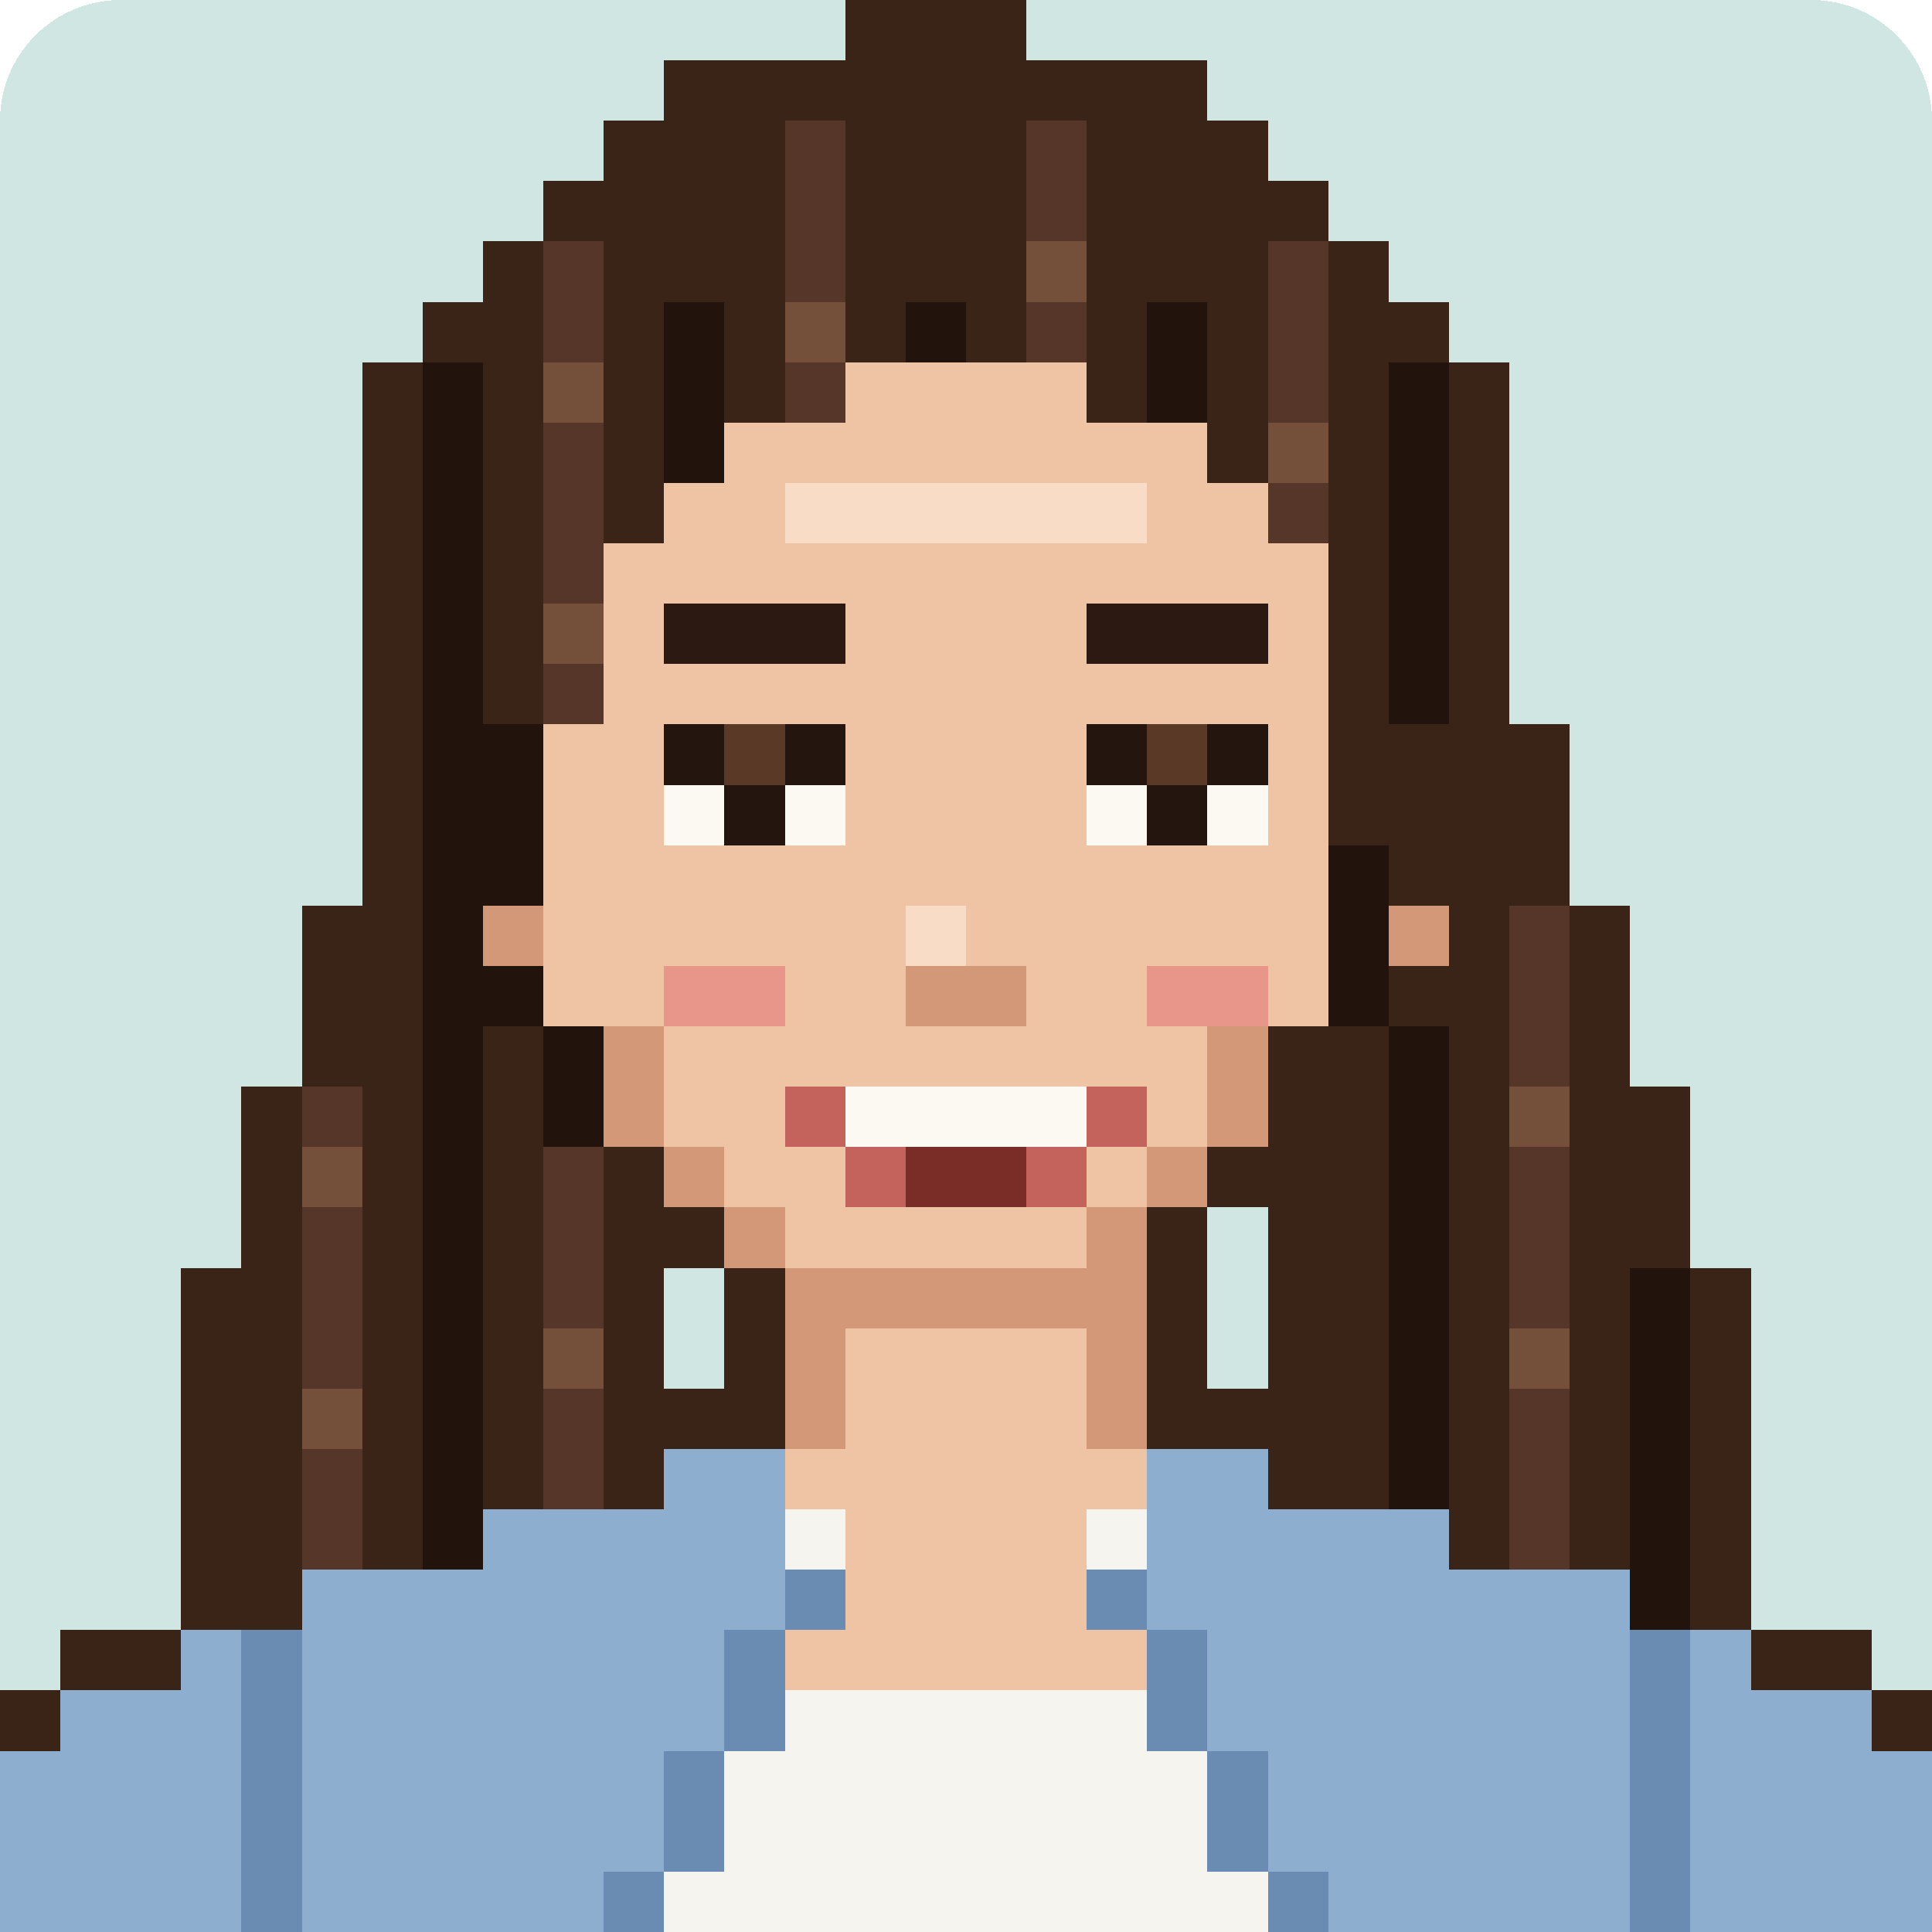
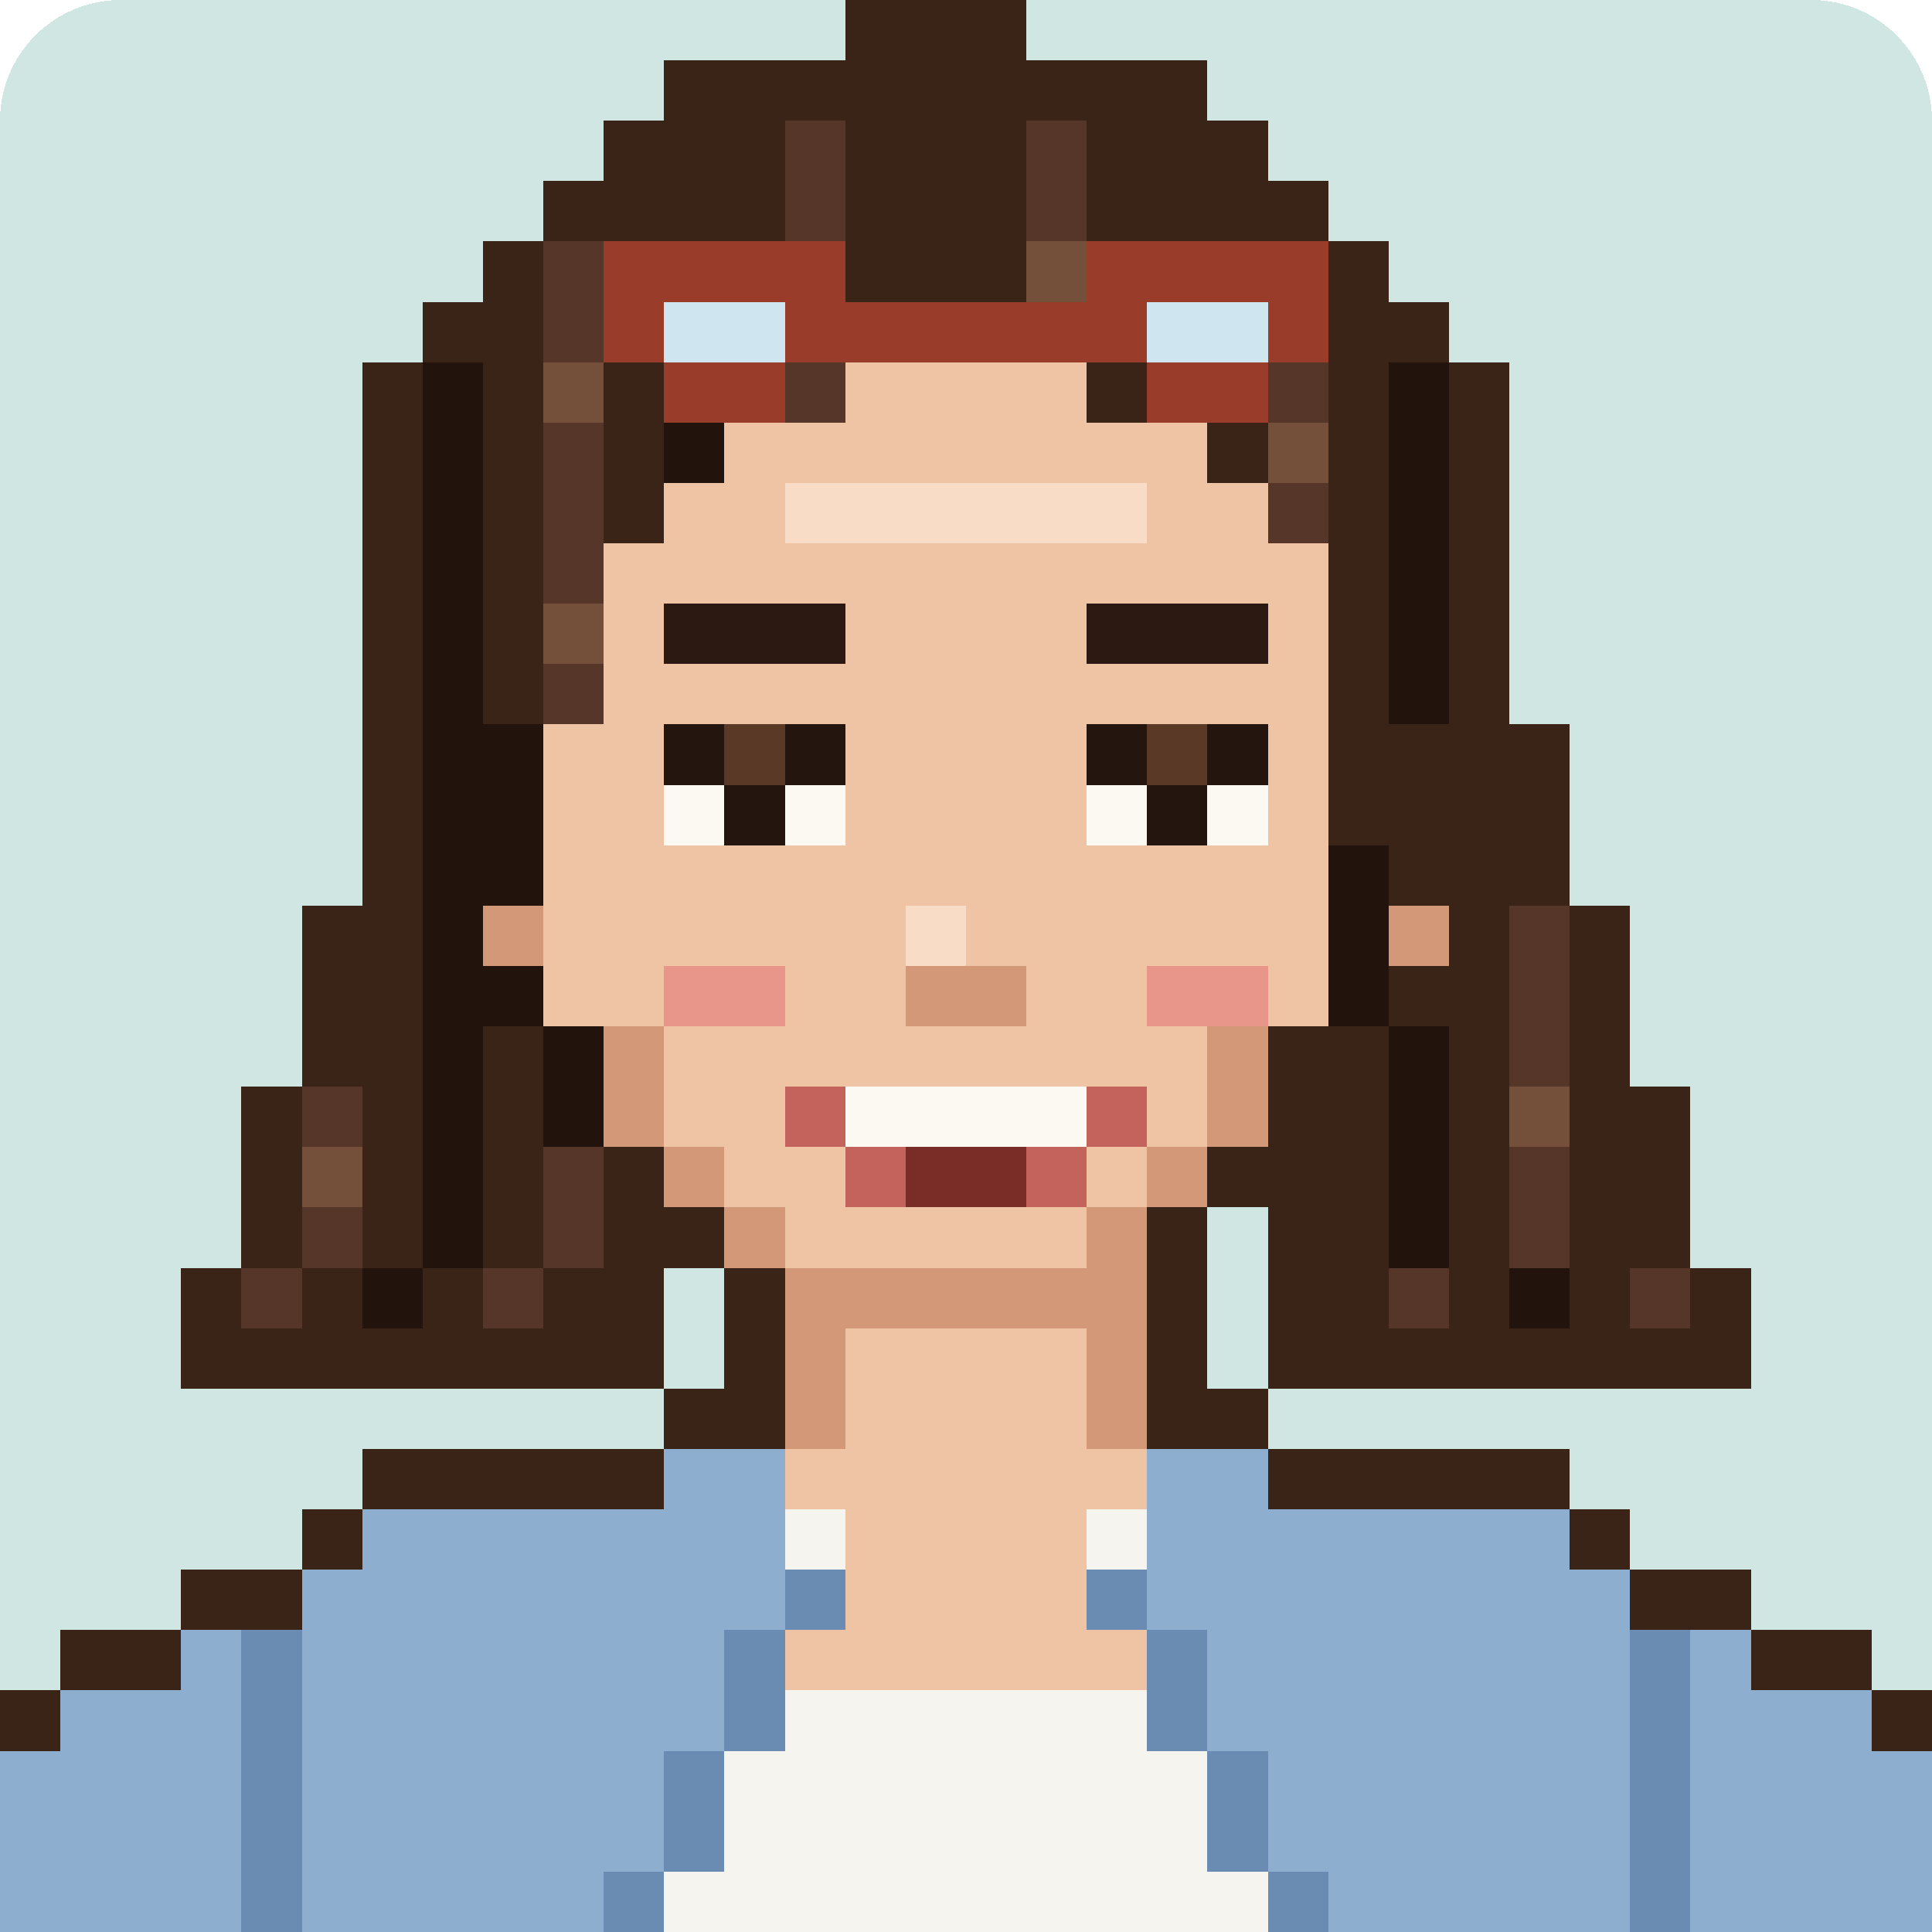
<svg xmlns="http://www.w3.org/2000/svg" viewBox="0 0 32 32" width="96" height="96" shape-rendering="crispEdges">
  <rect width="32" height="32" rx="2" fill="#cfe6e2" />
  <rect x="14" y="0" width="3" height="1" fill="#3a2418" />
  <rect x="11" y="1" width="9" height="1" fill="#3a2418" />
  <rect x="10" y="2" width="3" height="1" fill="#3a2418" />
  <rect x="13" y="2" width="1" height="1" fill="#563628" />
  <rect x="14" y="2" width="3" height="1" fill="#3a2418" />
  <rect x="17" y="2" width="1" height="1" fill="#563628" />
  <rect x="18" y="2" width="3" height="1" fill="#3a2418" />
  <rect x="9" y="3" width="4" height="1" fill="#3a2418" />
  <rect x="13" y="3" width="1" height="1" fill="#563628" />
  <rect x="14" y="3" width="3" height="1" fill="#3a2418" />
  <rect x="17" y="3" width="1" height="1" fill="#563628" />
  <rect x="18" y="3" width="4" height="1" fill="#3a2418" />
  <rect x="8" y="4" width="1" height="1" fill="#3a2418" />
  <rect x="9" y="4" width="1" height="1" fill="#563628" />
-   <rect x="10" y="4" width="3" height="1" fill="#3a2418" />
-   <rect x="13" y="4" width="1" height="1" fill="#563628" />
+   <rect x="10" y="4" width="4" height="1" fill="#9a3c2a" />
  <rect x="14" y="4" width="3" height="1" fill="#3a2418" />
  <rect x="17" y="4" width="1" height="1" fill="#74503a" />
-   <rect x="18" y="4" width="3" height="1" fill="#3a2418" />
-   <rect x="21" y="4" width="1" height="1" fill="#563628" />
+   <rect x="18" y="4" width="4" height="1" fill="#9a3c2a" />
  <rect x="22" y="4" width="1" height="1" fill="#3a2418" />
  <rect x="7" y="5" width="2" height="1" fill="#3a2418" />
  <rect x="9" y="5" width="1" height="1" fill="#563628" />
-   <rect x="10" y="5" width="1" height="1" fill="#3a2418" />
-   <rect x="11" y="5" width="1" height="1" fill="#22130c" />
-   <rect x="12" y="5" width="1" height="1" fill="#3a2418" />
-   <rect x="13" y="5" width="1" height="1" fill="#74503a" />
-   <rect x="14" y="5" width="1" height="1" fill="#3a2418" />
-   <rect x="15" y="5" width="1" height="1" fill="#22130c" />
-   <rect x="16" y="5" width="1" height="1" fill="#3a2418" />
-   <rect x="17" y="5" width="1" height="1" fill="#563628" />
-   <rect x="18" y="5" width="1" height="1" fill="#3a2418" />
-   <rect x="19" y="5" width="1" height="1" fill="#22130c" />
-   <rect x="20" y="5" width="1" height="1" fill="#3a2418" />
-   <rect x="21" y="5" width="1" height="1" fill="#563628" />
+   <rect x="10" y="5" width="1" height="1" fill="#9a3c2a" />
+   <rect x="11" y="5" width="2" height="1" fill="#cfe6f0" />
+   <rect x="13" y="5" width="6" height="1" fill="#9a3c2a" />
+   <rect x="19" y="5" width="2" height="1" fill="#cfe6f0" />
+   <rect x="21" y="5" width="1" height="1" fill="#9a3c2a" />
  <rect x="22" y="5" width="2" height="1" fill="#3a2418" />
  <rect x="6" y="6" width="1" height="1" fill="#3a2418" />
  <rect x="7" y="6" width="1" height="1" fill="#22130c" />
  <rect x="8" y="6" width="1" height="1" fill="#3a2418" />
  <rect x="9" y="6" width="1" height="1" fill="#74503a" />
  <rect x="10" y="6" width="1" height="1" fill="#3a2418" />
-   <rect x="11" y="6" width="1" height="1" fill="#22130c" />
-   <rect x="12" y="6" width="1" height="1" fill="#3a2418" />
+   <rect x="11" y="6" width="2" height="1" fill="#9a3c2a" />
  <rect x="13" y="6" width="1" height="1" fill="#563628" />
  <rect x="14" y="6" width="4" height="1" fill="#efc4a4" />
  <rect x="18" y="6" width="1" height="1" fill="#3a2418" />
-   <rect x="19" y="6" width="1" height="1" fill="#22130c" />
-   <rect x="20" y="6" width="1" height="1" fill="#3a2418" />
+   <rect x="19" y="6" width="2" height="1" fill="#9a3c2a" />
  <rect x="21" y="6" width="1" height="1" fill="#563628" />
  <rect x="22" y="6" width="1" height="1" fill="#3a2418" />
  <rect x="23" y="6" width="1" height="1" fill="#22130c" />
  <rect x="24" y="6" width="1" height="1" fill="#3a2418" />
  <rect x="6" y="7" width="1" height="1" fill="#3a2418" />
  <rect x="7" y="7" width="1" height="1" fill="#22130c" />
  <rect x="8" y="7" width="1" height="1" fill="#3a2418" />
  <rect x="9" y="7" width="1" height="1" fill="#563628" />
  <rect x="10" y="7" width="1" height="1" fill="#3a2418" />
  <rect x="11" y="7" width="1" height="1" fill="#22130c" />
  <rect x="12" y="7" width="8" height="1" fill="#efc4a4" />
  <rect x="20" y="7" width="1" height="1" fill="#3a2418" />
  <rect x="21" y="7" width="1" height="1" fill="#74503a" />
  <rect x="22" y="7" width="1" height="1" fill="#3a2418" />
  <rect x="23" y="7" width="1" height="1" fill="#22130c" />
  <rect x="24" y="7" width="1" height="1" fill="#3a2418" />
  <rect x="6" y="8" width="1" height="1" fill="#3a2418" />
  <rect x="7" y="8" width="1" height="1" fill="#22130c" />
  <rect x="8" y="8" width="1" height="1" fill="#3a2418" />
  <rect x="9" y="8" width="1" height="1" fill="#563628" />
  <rect x="10" y="8" width="1" height="1" fill="#3a2418" />
  <rect x="11" y="8" width="2" height="1" fill="#efc4a4" />
  <rect x="13" y="8" width="6" height="1" fill="#f9dcc6" />
  <rect x="19" y="8" width="2" height="1" fill="#efc4a4" />
  <rect x="21" y="8" width="1" height="1" fill="#563628" />
  <rect x="22" y="8" width="1" height="1" fill="#3a2418" />
  <rect x="23" y="8" width="1" height="1" fill="#22130c" />
  <rect x="24" y="8" width="1" height="1" fill="#3a2418" />
  <rect x="6" y="9" width="1" height="1" fill="#3a2418" />
  <rect x="7" y="9" width="1" height="1" fill="#22130c" />
  <rect x="8" y="9" width="1" height="1" fill="#3a2418" />
  <rect x="9" y="9" width="1" height="1" fill="#563628" />
  <rect x="10" y="9" width="12" height="1" fill="#efc4a4" />
  <rect x="22" y="9" width="1" height="1" fill="#3a2418" />
  <rect x="23" y="9" width="1" height="1" fill="#22130c" />
  <rect x="24" y="9" width="1" height="1" fill="#3a2418" />
  <rect x="6" y="10" width="1" height="1" fill="#3a2418" />
  <rect x="7" y="10" width="1" height="1" fill="#22130c" />
  <rect x="8" y="10" width="1" height="1" fill="#3a2418" />
  <rect x="9" y="10" width="1" height="1" fill="#74503a" />
  <rect x="10" y="10" width="1" height="1" fill="#efc4a4" />
  <rect x="11" y="10" width="3" height="1" fill="#2c1a12" />
  <rect x="14" y="10" width="4" height="1" fill="#efc4a4" />
  <rect x="18" y="10" width="3" height="1" fill="#2c1a12" />
  <rect x="21" y="10" width="1" height="1" fill="#efc4a4" />
  <rect x="22" y="10" width="1" height="1" fill="#3a2418" />
  <rect x="23" y="10" width="1" height="1" fill="#22130c" />
  <rect x="24" y="10" width="1" height="1" fill="#3a2418" />
  <rect x="6" y="11" width="1" height="1" fill="#3a2418" />
  <rect x="7" y="11" width="1" height="1" fill="#22130c" />
  <rect x="8" y="11" width="1" height="1" fill="#3a2418" />
  <rect x="9" y="11" width="1" height="1" fill="#563628" />
  <rect x="10" y="11" width="12" height="1" fill="#efc4a4" />
  <rect x="22" y="11" width="1" height="1" fill="#3a2418" />
  <rect x="23" y="11" width="1" height="1" fill="#22130c" />
  <rect x="24" y="11" width="1" height="1" fill="#3a2418" />
  <rect x="6" y="12" width="1" height="1" fill="#3a2418" />
  <rect x="7" y="12" width="2" height="1" fill="#22130c" />
  <rect x="9" y="12" width="2" height="1" fill="#efc4a4" />
  <rect x="11" y="12" width="1" height="1" fill="#24160e" />
  <rect x="12" y="12" width="1" height="1" fill="#5a3a26" />
  <rect x="13" y="12" width="1" height="1" fill="#24160e" />
  <rect x="14" y="12" width="4" height="1" fill="#efc4a4" />
  <rect x="18" y="12" width="1" height="1" fill="#24160e" />
  <rect x="19" y="12" width="1" height="1" fill="#5a3a26" />
  <rect x="20" y="12" width="1" height="1" fill="#24160e" />
  <rect x="21" y="12" width="1" height="1" fill="#efc4a4" />
  <rect x="22" y="12" width="4" height="1" fill="#3a2418" />
  <rect x="6" y="13" width="1" height="1" fill="#3a2418" />
  <rect x="7" y="13" width="2" height="1" fill="#22130c" />
  <rect x="9" y="13" width="2" height="1" fill="#efc4a4" />
  <rect x="11" y="13" width="1" height="1" fill="#fcf8f2" />
  <rect x="12" y="13" width="1" height="1" fill="#24160e" />
  <rect x="13" y="13" width="1" height="1" fill="#fcf8f2" />
  <rect x="14" y="13" width="4" height="1" fill="#efc4a4" />
  <rect x="18" y="13" width="1" height="1" fill="#fcf8f2" />
  <rect x="19" y="13" width="1" height="1" fill="#24160e" />
  <rect x="20" y="13" width="1" height="1" fill="#fcf8f2" />
  <rect x="21" y="13" width="1" height="1" fill="#efc4a4" />
  <rect x="22" y="13" width="4" height="1" fill="#3a2418" />
  <rect x="6" y="14" width="1" height="1" fill="#3a2418" />
  <rect x="7" y="14" width="2" height="1" fill="#22130c" />
  <rect x="9" y="14" width="13" height="1" fill="#efc4a4" />
  <rect x="22" y="14" width="1" height="1" fill="#22130c" />
  <rect x="23" y="14" width="3" height="1" fill="#3a2418" />
  <rect x="5" y="15" width="2" height="1" fill="#3a2418" />
  <rect x="7" y="15" width="1" height="1" fill="#22130c" />
  <rect x="8" y="15" width="1" height="1" fill="#d29878" />
  <rect x="9" y="15" width="6" height="1" fill="#efc4a4" />
  <rect x="15" y="15" width="1" height="1" fill="#f9dcc6" />
  <rect x="16" y="15" width="6" height="1" fill="#efc4a4" />
  <rect x="22" y="15" width="1" height="1" fill="#22130c" />
  <rect x="23" y="15" width="1" height="1" fill="#d29878" />
  <rect x="24" y="15" width="1" height="1" fill="#3a2418" />
  <rect x="25" y="15" width="1" height="1" fill="#563628" />
  <rect x="26" y="15" width="1" height="1" fill="#3a2418" />
  <rect x="5" y="16" width="2" height="1" fill="#3a2418" />
  <rect x="7" y="16" width="2" height="1" fill="#22130c" />
  <rect x="9" y="16" width="2" height="1" fill="#efc4a4" />
  <rect x="11" y="16" width="2" height="1" fill="#e8968a" />
  <rect x="13" y="16" width="2" height="1" fill="#efc4a4" />
  <rect x="15" y="16" width="2" height="1" fill="#d29878" />
  <rect x="17" y="16" width="2" height="1" fill="#efc4a4" />
  <rect x="19" y="16" width="2" height="1" fill="#e8968a" />
  <rect x="21" y="16" width="1" height="1" fill="#efc4a4" />
  <rect x="22" y="16" width="1" height="1" fill="#22130c" />
  <rect x="23" y="16" width="2" height="1" fill="#3a2418" />
  <rect x="25" y="16" width="1" height="1" fill="#563628" />
  <rect x="26" y="16" width="1" height="1" fill="#3a2418" />
  <rect x="5" y="17" width="2" height="1" fill="#3a2418" />
  <rect x="7" y="17" width="1" height="1" fill="#22130c" />
  <rect x="8" y="17" width="1" height="1" fill="#3a2418" />
  <rect x="9" y="17" width="1" height="1" fill="#22130c" />
  <rect x="10" y="17" width="1" height="1" fill="#d29878" />
  <rect x="11" y="17" width="9" height="1" fill="#efc4a4" />
  <rect x="20" y="17" width="1" height="1" fill="#d29878" />
  <rect x="21" y="17" width="2" height="1" fill="#3a2418" />
  <rect x="23" y="17" width="1" height="1" fill="#22130c" />
  <rect x="24" y="17" width="1" height="1" fill="#3a2418" />
  <rect x="25" y="17" width="1" height="1" fill="#563628" />
  <rect x="26" y="17" width="1" height="1" fill="#3a2418" />
  <rect x="4" y="18" width="1" height="1" fill="#3a2418" />
  <rect x="5" y="18" width="1" height="1" fill="#563628" />
  <rect x="6" y="18" width="1" height="1" fill="#3a2418" />
  <rect x="7" y="18" width="1" height="1" fill="#22130c" />
  <rect x="8" y="18" width="1" height="1" fill="#3a2418" />
  <rect x="9" y="18" width="1" height="1" fill="#22130c" />
  <rect x="10" y="18" width="1" height="1" fill="#d29878" />
  <rect x="11" y="18" width="2" height="1" fill="#efc4a4" />
  <rect x="13" y="18" width="1" height="1" fill="#c4625c" />
  <rect x="14" y="18" width="4" height="1" fill="#fcf8f2" />
  <rect x="18" y="18" width="1" height="1" fill="#c4625c" />
  <rect x="19" y="18" width="1" height="1" fill="#efc4a4" />
  <rect x="20" y="18" width="1" height="1" fill="#d29878" />
  <rect x="21" y="18" width="2" height="1" fill="#3a2418" />
  <rect x="23" y="18" width="1" height="1" fill="#22130c" />
  <rect x="24" y="18" width="1" height="1" fill="#3a2418" />
  <rect x="25" y="18" width="1" height="1" fill="#74503a" />
  <rect x="26" y="18" width="2" height="1" fill="#3a2418" />
  <rect x="4" y="19" width="1" height="1" fill="#3a2418" />
  <rect x="5" y="19" width="1" height="1" fill="#74503a" />
  <rect x="6" y="19" width="1" height="1" fill="#3a2418" />
  <rect x="7" y="19" width="1" height="1" fill="#22130c" />
  <rect x="8" y="19" width="1" height="1" fill="#3a2418" />
  <rect x="9" y="19" width="1" height="1" fill="#563628" />
  <rect x="10" y="19" width="1" height="1" fill="#3a2418" />
  <rect x="11" y="19" width="1" height="1" fill="#d29878" />
  <rect x="12" y="19" width="2" height="1" fill="#efc4a4" />
  <rect x="14" y="19" width="1" height="1" fill="#c4625c" />
  <rect x="15" y="19" width="2" height="1" fill="#7a2c26" />
  <rect x="17" y="19" width="1" height="1" fill="#c4625c" />
  <rect x="18" y="19" width="1" height="1" fill="#efc4a4" />
  <rect x="19" y="19" width="1" height="1" fill="#d29878" />
  <rect x="20" y="19" width="3" height="1" fill="#3a2418" />
  <rect x="23" y="19" width="1" height="1" fill="#22130c" />
  <rect x="24" y="19" width="1" height="1" fill="#3a2418" />
  <rect x="25" y="19" width="1" height="1" fill="#563628" />
  <rect x="26" y="19" width="2" height="1" fill="#3a2418" />
  <rect x="4" y="20" width="1" height="1" fill="#3a2418" />
  <rect x="5" y="20" width="1" height="1" fill="#563628" />
  <rect x="6" y="20" width="1" height="1" fill="#3a2418" />
  <rect x="7" y="20" width="1" height="1" fill="#22130c" />
  <rect x="8" y="20" width="1" height="1" fill="#3a2418" />
  <rect x="9" y="20" width="1" height="1" fill="#563628" />
  <rect x="10" y="20" width="2" height="1" fill="#3a2418" />
  <rect x="12" y="20" width="1" height="1" fill="#d29878" />
  <rect x="13" y="20" width="5" height="1" fill="#efc4a4" />
  <rect x="18" y="20" width="1" height="1" fill="#d29878" />
  <rect x="19" y="20" width="1" height="1" fill="#3a2418" />
  <rect x="21" y="20" width="2" height="1" fill="#3a2418" />
  <rect x="23" y="20" width="1" height="1" fill="#22130c" />
  <rect x="24" y="20" width="1" height="1" fill="#3a2418" />
  <rect x="25" y="20" width="1" height="1" fill="#563628" />
  <rect x="26" y="20" width="2" height="1" fill="#3a2418" />
-   <rect x="3" y="21" width="2" height="1" fill="#3a2418" />
-   <rect x="5" y="21" width="1" height="1" fill="#563628" />
-   <rect x="6" y="21" width="1" height="1" fill="#3a2418" />
-   <rect x="7" y="21" width="1" height="1" fill="#22130c" />
-   <rect x="8" y="21" width="1" height="1" fill="#3a2418" />
-   <rect x="9" y="21" width="1" height="1" fill="#563628" />
-   <rect x="10" y="21" width="1" height="1" fill="#3a2418" />
+   <rect x="3" y="21" width="1" height="1" fill="#3a2418" />
+   <rect x="4" y="21" width="1" height="1" fill="#563628" />
+   <rect x="5" y="21" width="1" height="1" fill="#3a2418" />
+   <rect x="6" y="21" width="1" height="1" fill="#22130c" />
+   <rect x="7" y="21" width="1" height="1" fill="#3a2418" />
+   <rect x="8" y="21" width="1" height="1" fill="#563628" />
+   <rect x="9" y="21" width="2" height="1" fill="#3a2418" />
  <rect x="12" y="21" width="1" height="1" fill="#3a2418" />
  <rect x="13" y="21" width="6" height="1" fill="#d29878" />
  <rect x="19" y="21" width="1" height="1" fill="#3a2418" />
  <rect x="21" y="21" width="2" height="1" fill="#3a2418" />
-   <rect x="23" y="21" width="1" height="1" fill="#22130c" />
+   <rect x="23" y="21" width="1" height="1" fill="#563628" />
  <rect x="24" y="21" width="1" height="1" fill="#3a2418" />
-   <rect x="25" y="21" width="1" height="1" fill="#563628" />
+   <rect x="25" y="21" width="1" height="1" fill="#22130c" />
  <rect x="26" y="21" width="1" height="1" fill="#3a2418" />
-   <rect x="27" y="21" width="1" height="1" fill="#22130c" />
+   <rect x="27" y="21" width="1" height="1" fill="#563628" />
  <rect x="28" y="21" width="1" height="1" fill="#3a2418" />
-   <rect x="3" y="22" width="2" height="1" fill="#3a2418" />
-   <rect x="5" y="22" width="1" height="1" fill="#563628" />
-   <rect x="6" y="22" width="1" height="1" fill="#3a2418" />
-   <rect x="7" y="22" width="1" height="1" fill="#22130c" />
-   <rect x="8" y="22" width="1" height="1" fill="#3a2418" />
-   <rect x="9" y="22" width="1" height="1" fill="#74503a" />
-   <rect x="10" y="22" width="1" height="1" fill="#3a2418" />
+   <rect x="3" y="22" width="8" height="1" fill="#3a2418" />
  <rect x="12" y="22" width="1" height="1" fill="#3a2418" />
  <rect x="13" y="22" width="1" height="1" fill="#d29878" />
  <rect x="14" y="22" width="4" height="1" fill="#efc4a4" />
  <rect x="18" y="22" width="1" height="1" fill="#d29878" />
  <rect x="19" y="22" width="1" height="1" fill="#3a2418" />
-   <rect x="21" y="22" width="2" height="1" fill="#3a2418" />
-   <rect x="23" y="22" width="1" height="1" fill="#22130c" />
-   <rect x="24" y="22" width="1" height="1" fill="#3a2418" />
-   <rect x="25" y="22" width="1" height="1" fill="#74503a" />
-   <rect x="26" y="22" width="1" height="1" fill="#3a2418" />
-   <rect x="27" y="22" width="1" height="1" fill="#22130c" />
-   <rect x="28" y="22" width="1" height="1" fill="#3a2418" />
-   <rect x="3" y="23" width="2" height="1" fill="#3a2418" />
-   <rect x="5" y="23" width="1" height="1" fill="#74503a" />
-   <rect x="6" y="23" width="1" height="1" fill="#3a2418" />
-   <rect x="7" y="23" width="1" height="1" fill="#22130c" />
-   <rect x="8" y="23" width="1" height="1" fill="#3a2418" />
-   <rect x="9" y="23" width="1" height="1" fill="#563628" />
-   <rect x="10" y="23" width="3" height="1" fill="#3a2418" />
+   <rect x="21" y="22" width="8" height="1" fill="#3a2418" />
+   <rect x="11" y="23" width="2" height="1" fill="#3a2418" />
  <rect x="13" y="23" width="1" height="1" fill="#d29878" />
  <rect x="14" y="23" width="4" height="1" fill="#efc4a4" />
  <rect x="18" y="23" width="1" height="1" fill="#d29878" />
-   <rect x="19" y="23" width="4" height="1" fill="#3a2418" />
-   <rect x="23" y="23" width="1" height="1" fill="#22130c" />
-   <rect x="24" y="23" width="1" height="1" fill="#3a2418" />
-   <rect x="25" y="23" width="1" height="1" fill="#563628" />
-   <rect x="26" y="23" width="1" height="1" fill="#3a2418" />
-   <rect x="27" y="23" width="1" height="1" fill="#22130c" />
-   <rect x="28" y="23" width="1" height="1" fill="#3a2418" />
-   <rect x="3" y="24" width="2" height="1" fill="#3a2418" />
-   <rect x="5" y="24" width="1" height="1" fill="#563628" />
-   <rect x="6" y="24" width="1" height="1" fill="#3a2418" />
-   <rect x="7" y="24" width="1" height="1" fill="#22130c" />
-   <rect x="8" y="24" width="1" height="1" fill="#3a2418" />
-   <rect x="9" y="24" width="1" height="1" fill="#563628" />
-   <rect x="10" y="24" width="1" height="1" fill="#3a2418" />
+   <rect x="19" y="23" width="2" height="1" fill="#3a2418" />
+   <rect x="6" y="24" width="5" height="1" fill="#3a2418" />
  <rect x="11" y="24" width="2" height="1" fill="#8eaed0" />
  <rect x="13" y="24" width="6" height="1" fill="#efc4a4" />
  <rect x="19" y="24" width="2" height="1" fill="#8eaed0" />
-   <rect x="21" y="24" width="2" height="1" fill="#3a2418" />
-   <rect x="23" y="24" width="1" height="1" fill="#22130c" />
-   <rect x="24" y="24" width="1" height="1" fill="#3a2418" />
-   <rect x="25" y="24" width="1" height="1" fill="#563628" />
-   <rect x="26" y="24" width="1" height="1" fill="#3a2418" />
-   <rect x="27" y="24" width="1" height="1" fill="#22130c" />
-   <rect x="28" y="24" width="1" height="1" fill="#3a2418" />
-   <rect x="3" y="25" width="2" height="1" fill="#3a2418" />
-   <rect x="5" y="25" width="1" height="1" fill="#563628" />
-   <rect x="6" y="25" width="1" height="1" fill="#3a2418" />
-   <rect x="7" y="25" width="1" height="1" fill="#22130c" />
-   <rect x="8" y="25" width="5" height="1" fill="#8eaed0" />
+   <rect x="21" y="24" width="5" height="1" fill="#3a2418" />
+   <rect x="5" y="25" width="1" height="1" fill="#3a2418" />
+   <rect x="6" y="25" width="7" height="1" fill="#8eaed0" />
  <rect x="13" y="25" width="1" height="1" fill="#f6f4ee" />
  <rect x="14" y="25" width="4" height="1" fill="#efc4a4" />
  <rect x="18" y="25" width="1" height="1" fill="#f6f4ee" />
-   <rect x="19" y="25" width="5" height="1" fill="#8eaed0" />
-   <rect x="24" y="25" width="1" height="1" fill="#3a2418" />
-   <rect x="25" y="25" width="1" height="1" fill="#563628" />
+   <rect x="19" y="25" width="7" height="1" fill="#8eaed0" />
  <rect x="26" y="25" width="1" height="1" fill="#3a2418" />
-   <rect x="27" y="25" width="1" height="1" fill="#22130c" />
-   <rect x="28" y="25" width="1" height="1" fill="#3a2418" />
  <rect x="3" y="26" width="2" height="1" fill="#3a2418" />
  <rect x="5" y="26" width="8" height="1" fill="#8eaed0" />
  <rect x="13" y="26" width="1" height="1" fill="#6a8cb2" />
  <rect x="14" y="26" width="4" height="1" fill="#efc4a4" />
  <rect x="18" y="26" width="1" height="1" fill="#6a8cb2" />
  <rect x="19" y="26" width="8" height="1" fill="#8eaed0" />
-   <rect x="27" y="26" width="1" height="1" fill="#22130c" />
-   <rect x="28" y="26" width="1" height="1" fill="#3a2418" />
+   <rect x="27" y="26" width="2" height="1" fill="#3a2418" />
  <rect x="1" y="27" width="2" height="1" fill="#3a2418" />
  <rect x="3" y="27" width="1" height="1" fill="#8eaed0" />
  <rect x="4" y="27" width="1" height="1" fill="#6a8cb2" />
  <rect x="5" y="27" width="7" height="1" fill="#8eaed0" />
  <rect x="12" y="27" width="1" height="1" fill="#6a8cb2" />
  <rect x="13" y="27" width="6" height="1" fill="#efc4a4" />
  <rect x="19" y="27" width="1" height="1" fill="#6a8cb2" />
  <rect x="20" y="27" width="7" height="1" fill="#8eaed0" />
  <rect x="27" y="27" width="1" height="1" fill="#6a8cb2" />
  <rect x="28" y="27" width="1" height="1" fill="#8eaed0" />
  <rect x="29" y="27" width="2" height="1" fill="#3a2418" />
  <rect x="0" y="28" width="1" height="1" fill="#3a2418" />
  <rect x="1" y="28" width="3" height="1" fill="#8eaed0" />
  <rect x="4" y="28" width="1" height="1" fill="#6a8cb2" />
  <rect x="5" y="28" width="7" height="1" fill="#8eaed0" />
  <rect x="12" y="28" width="1" height="1" fill="#6a8cb2" />
  <rect x="13" y="28" width="6" height="1" fill="#f6f4ee" />
  <rect x="19" y="28" width="1" height="1" fill="#6a8cb2" />
  <rect x="20" y="28" width="7" height="1" fill="#8eaed0" />
  <rect x="27" y="28" width="1" height="1" fill="#6a8cb2" />
  <rect x="28" y="28" width="3" height="1" fill="#8eaed0" />
  <rect x="31" y="28" width="1" height="1" fill="#3a2418" />
  <rect x="0" y="29" width="4" height="1" fill="#8eaed0" />
  <rect x="4" y="29" width="1" height="1" fill="#6a8cb2" />
  <rect x="5" y="29" width="6" height="1" fill="#8eaed0" />
  <rect x="11" y="29" width="1" height="1" fill="#6a8cb2" />
  <rect x="12" y="29" width="8" height="1" fill="#f6f4ee" />
  <rect x="20" y="29" width="1" height="1" fill="#6a8cb2" />
  <rect x="21" y="29" width="6" height="1" fill="#8eaed0" />
  <rect x="27" y="29" width="1" height="1" fill="#6a8cb2" />
  <rect x="28" y="29" width="4" height="1" fill="#8eaed0" />
  <rect x="0" y="30" width="4" height="1" fill="#8eaed0" />
  <rect x="4" y="30" width="1" height="1" fill="#6a8cb2" />
  <rect x="5" y="30" width="6" height="1" fill="#8eaed0" />
  <rect x="11" y="30" width="1" height="1" fill="#6a8cb2" />
  <rect x="12" y="30" width="8" height="1" fill="#f6f4ee" />
  <rect x="20" y="30" width="1" height="1" fill="#6a8cb2" />
  <rect x="21" y="30" width="6" height="1" fill="#8eaed0" />
  <rect x="27" y="30" width="1" height="1" fill="#6a8cb2" />
  <rect x="28" y="30" width="4" height="1" fill="#8eaed0" />
  <rect x="0" y="31" width="4" height="1" fill="#8eaed0" />
  <rect x="4" y="31" width="1" height="1" fill="#6a8cb2" />
  <rect x="5" y="31" width="5" height="1" fill="#8eaed0" />
  <rect x="10" y="31" width="1" height="1" fill="#6a8cb2" />
  <rect x="11" y="31" width="10" height="1" fill="#f6f4ee" />
  <rect x="21" y="31" width="1" height="1" fill="#6a8cb2" />
  <rect x="22" y="31" width="5" height="1" fill="#8eaed0" />
  <rect x="27" y="31" width="1" height="1" fill="#6a8cb2" />
  <rect x="28" y="31" width="4" height="1" fill="#8eaed0" />
</svg>
